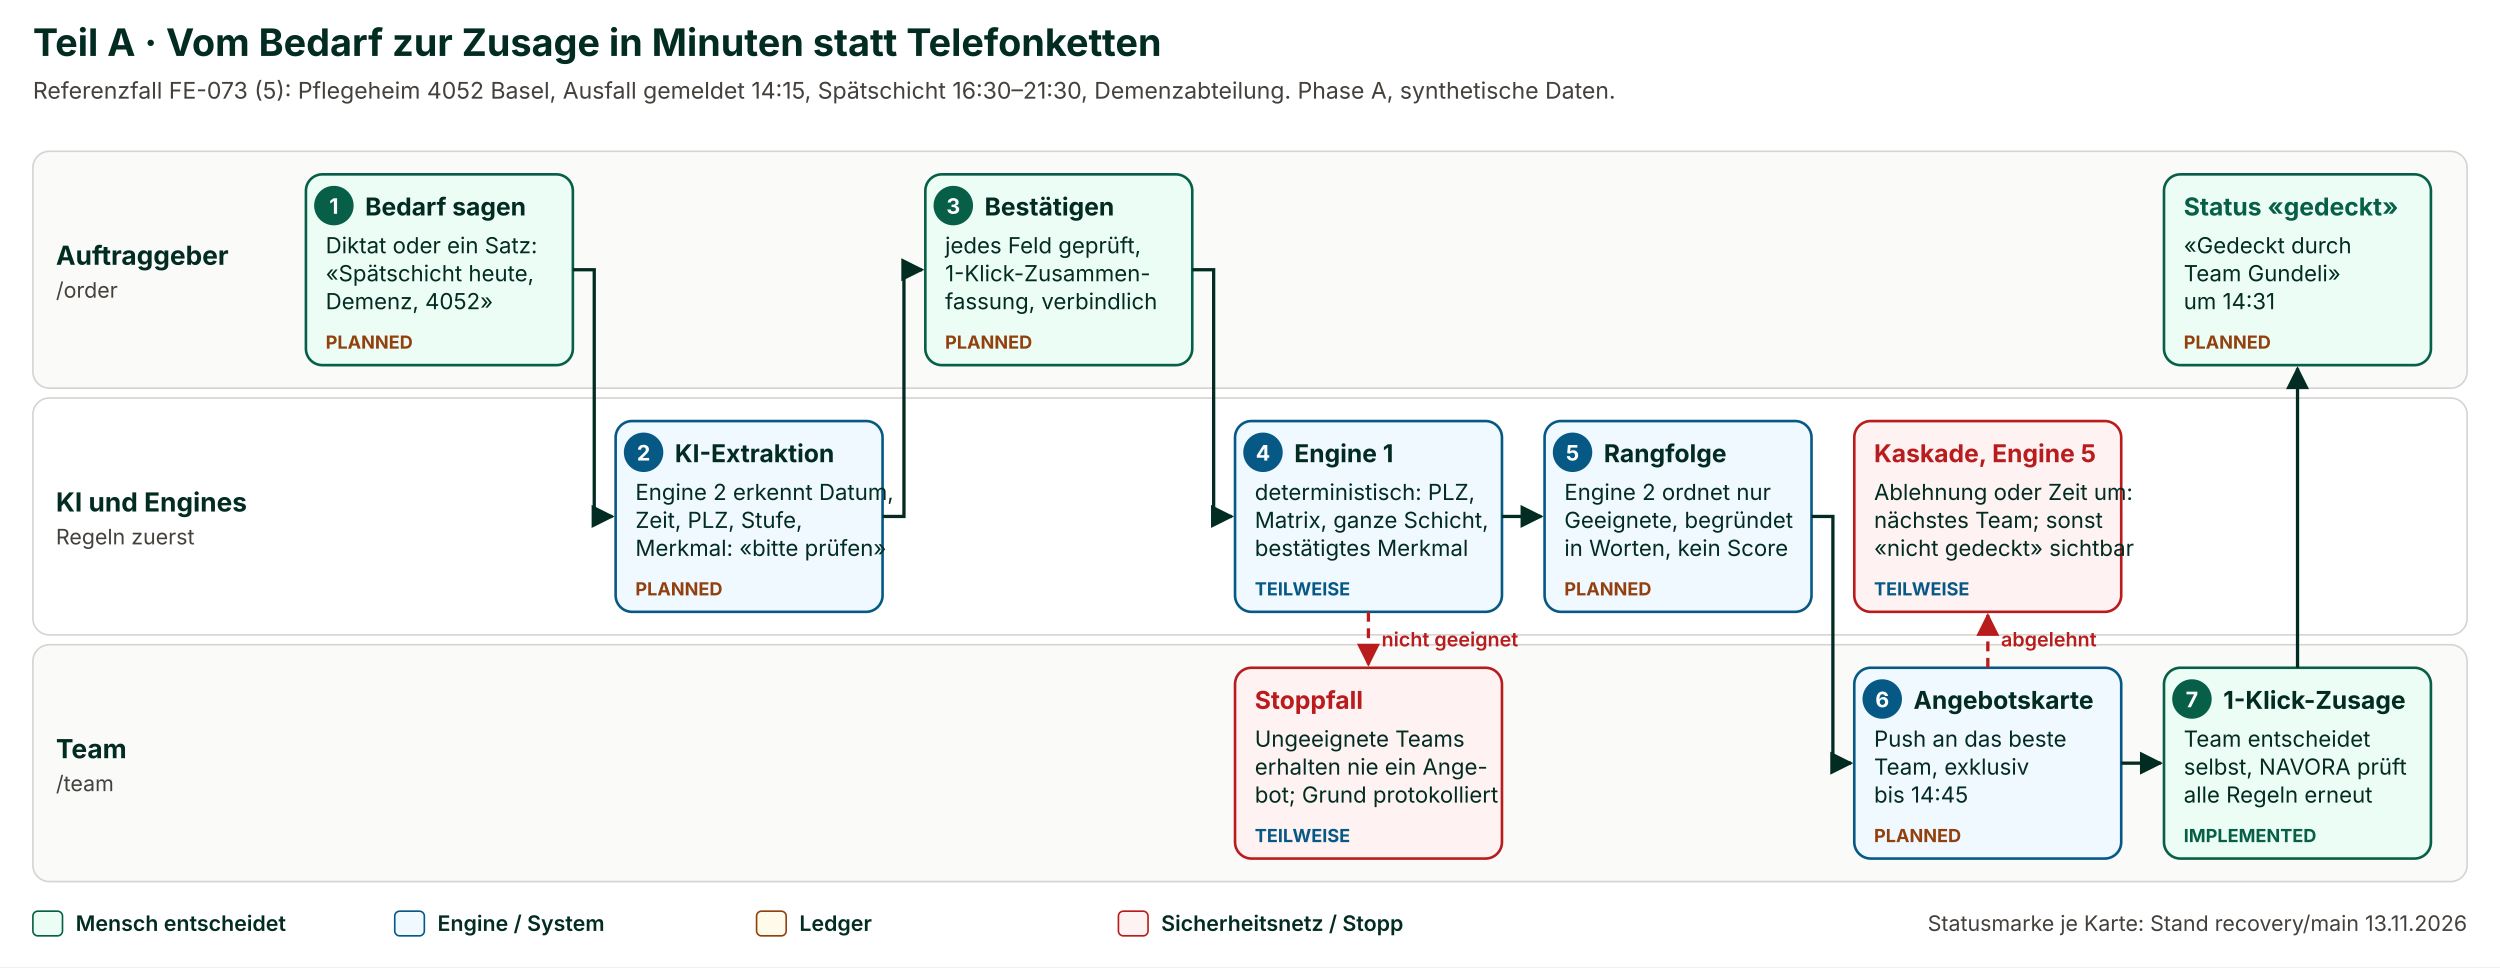
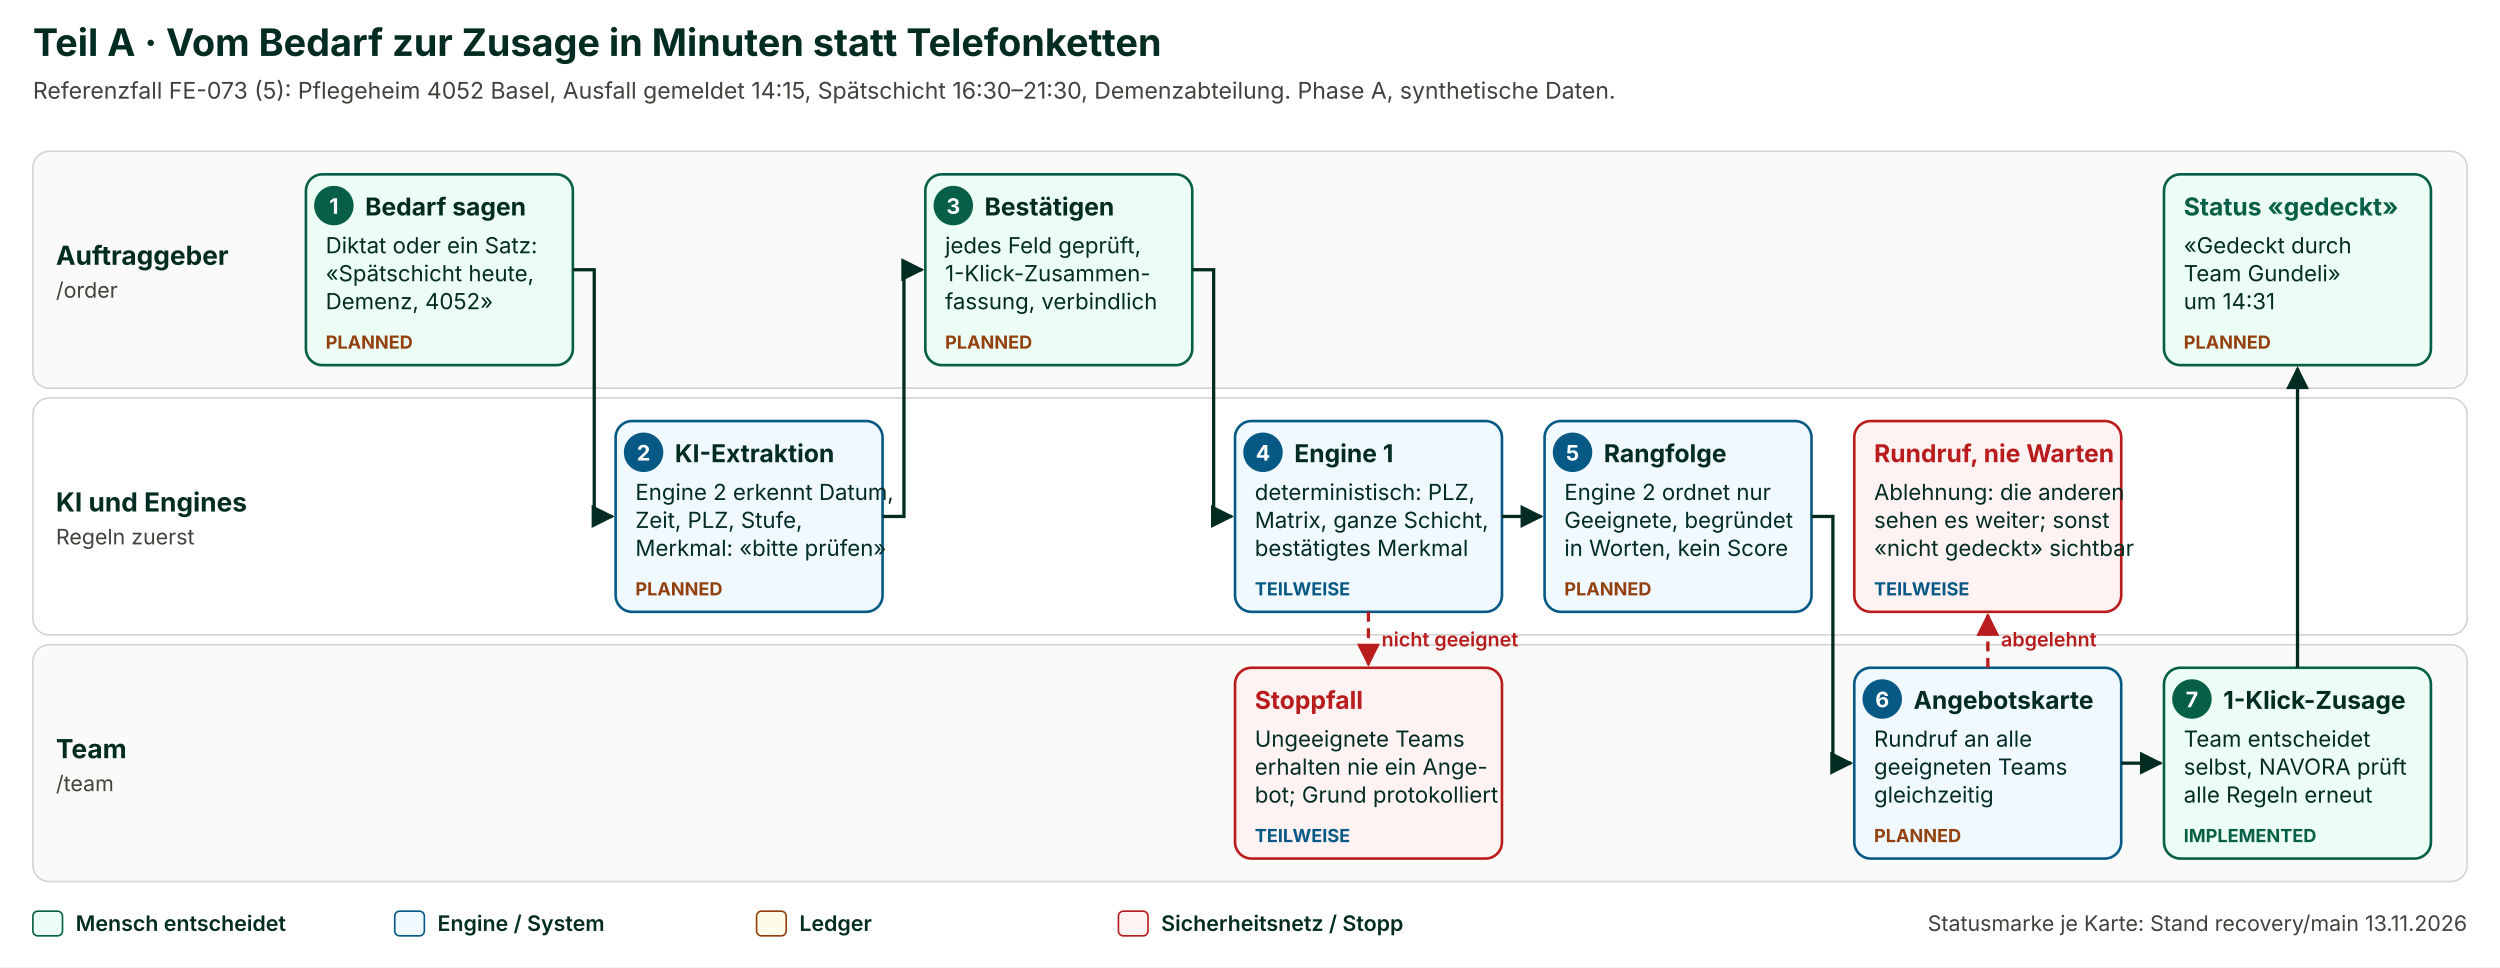
<svg xmlns="http://www.w3.org/2000/svg" viewBox="0 0 1520 588" width="1520" height="588" font-family="Inter, Arial, sans-serif">
  <defs>
    <marker id="ah" viewBox="0 0 10 10" refX="9" refY="5" markerWidth="7" markerHeight="7" orient="auto-start-reverse">
      <path d="M0 0 L10 5 L0 10 z" fill="context-stroke" />
    </marker>
  </defs>
  <rect width="1520" height="588" fill="#ffffff" />
  <text x="20.0" y="34.0" font-size="23" font-weight="700" fill="#022c22" text-anchor="start">Teil A · Vom Bedarf zur Zusage in Minuten statt Telefonketten</text>
  <text x="20.0" y="60.0" font-size="14" font-weight="400" fill="#44403c" text-anchor="start">Referenzfall FE-073 (5): Pflegeheim 4052 Basel, Ausfall gemeldet 14:15, Spätschicht 16:30–21:30, Demenzabteilung. Phase A, synthetische Daten.</text>
  <rect x="20" y="92" width="1480" height="144" rx="10" fill="#fafaf9" stroke="#d6d3d1" />
  <text x="34.0" y="161.0" font-size="16" font-weight="700" fill="#022c22" text-anchor="start">Auftraggeber</text>
  <text x="34.0" y="181.0" font-size="13" font-weight="400" fill="#44403c" text-anchor="start">/order</text>
  <rect x="20" y="242" width="1480" height="144" rx="10" fill="#ffffff" stroke="#d6d3d1" />
  <text x="34.0" y="311.0" font-size="16" font-weight="700" fill="#022c22" text-anchor="start">KI und Engines</text>
  <text x="34.0" y="331.0" font-size="13" font-weight="400" fill="#44403c" text-anchor="start">Regeln zuerst</text>
  <rect x="20" y="392" width="1480" height="144" rx="10" fill="#fafaf9" stroke="#d6d3d1" />
  <text x="34.0" y="461.0" font-size="16" font-weight="700" fill="#022c22" text-anchor="start">Team</text>
  <text x="34.0" y="481.0" font-size="13" font-weight="400" fill="#44403c" text-anchor="start">/team</text>
  <rect x="186.0" y="106.0" width="162.3" height="116" rx="10" fill="#ecfdf5" stroke="#065f46" stroke-width="1.6" />
  <circle cx="203.0" cy="125.0" r="12" fill="#065f46" />
  <text x="203.0" y="130.0" font-size="13" font-weight="700" fill="#ffffff" text-anchor="middle">1</text>
  <text x="222.0" y="131.0" font-size="15" font-weight="700" fill="#022c22" text-anchor="start">Bedarf sagen</text>
  <text x="198.0" y="154.0" font-size="13.5" font-weight="400" fill="#022c22" text-anchor="start">Diktat oder ein Satz:</text>
  <text x="198.0" y="171.0" font-size="13.5" font-weight="400" fill="#022c22" text-anchor="start">«Spätschicht heute,</text>
  <text x="198.0" y="188.0" font-size="13.5" font-weight="400" fill="#022c22" text-anchor="start">Demenz, 4052»</text>
  <text x="198.0" y="212.0" font-size="11" font-weight="700" fill="#92400e" text-anchor="start">PLANNED</text>
  <rect x="374.3" y="256.0" width="162.3" height="116" rx="10" fill="#f0f9ff" stroke="#075985" stroke-width="1.6" />
  <circle cx="391.3" cy="275.0" r="12" fill="#075985" />
  <text x="391.3" y="280.0" font-size="13" font-weight="700" fill="#ffffff" text-anchor="middle">2</text>
  <text x="410.3" y="281.0" font-size="15" font-weight="700" fill="#022c22" text-anchor="start">KI-Extraktion</text>
  <text x="386.3" y="304.0" font-size="13.5" font-weight="400" fill="#022c22" text-anchor="start">Engine 2 erkennt Datum,</text>
  <text x="386.3" y="321.0" font-size="13.5" font-weight="400" fill="#022c22" text-anchor="start">Zeit, PLZ, Stufe,</text>
  <text x="386.3" y="338.0" font-size="13.5" font-weight="400" fill="#022c22" text-anchor="start">Merkmal: «bitte prüfen»</text>
  <text x="386.3" y="362.0" font-size="11" font-weight="700" fill="#92400e" text-anchor="start">PLANNED</text>
  <rect x="562.6" y="106.0" width="162.3" height="116" rx="10" fill="#ecfdf5" stroke="#065f46" stroke-width="1.6" />
  <circle cx="579.6" cy="125.0" r="12" fill="#065f46" />
  <text x="579.6" y="130.0" font-size="13" font-weight="700" fill="#ffffff" text-anchor="middle">3</text>
  <text x="598.6" y="131.0" font-size="15" font-weight="700" fill="#022c22" text-anchor="start">Bestätigen</text>
  <text x="574.6" y="154.0" font-size="13.5" font-weight="400" fill="#022c22" text-anchor="start">jedes Feld geprüft,</text>
  <text x="574.6" y="171.0" font-size="13.5" font-weight="400" fill="#022c22" text-anchor="start">1-Klick-Zusammen-</text>
  <text x="574.6" y="188.0" font-size="13.5" font-weight="400" fill="#022c22" text-anchor="start">fassung, verbindlich</text>
  <text x="574.6" y="212.0" font-size="11" font-weight="700" fill="#92400e" text-anchor="start">PLANNED</text>
  <rect x="750.9" y="256.0" width="162.3" height="116" rx="10" fill="#f0f9ff" stroke="#075985" stroke-width="1.6" />
  <circle cx="767.9" cy="275.0" r="12" fill="#075985" />
  <text x="767.9" y="280.0" font-size="13" font-weight="700" fill="#ffffff" text-anchor="middle">4</text>
  <text x="786.9" y="281.0" font-size="15" font-weight="700" fill="#022c22" text-anchor="start">Engine 1</text>
  <text x="762.9" y="304.0" font-size="13.5" font-weight="400" fill="#022c22" text-anchor="start">deterministisch: PLZ,</text>
  <text x="762.9" y="321.0" font-size="13.5" font-weight="400" fill="#022c22" text-anchor="start">Matrix, ganze Schicht,</text>
  <text x="762.9" y="338.0" font-size="13.5" font-weight="400" fill="#022c22" text-anchor="start">bestätigtes Merkmal</text>
  <text x="762.9" y="362.0" font-size="11" font-weight="700" fill="#075985" text-anchor="start">TEILWEISE</text>
  <rect x="750.9" y="406.0" width="162.3" height="116" rx="10" fill="#fef2f2" stroke="#b91c1c" stroke-width="1.6" />
  <text x="762.9" y="431.0" font-size="15" font-weight="700" fill="#b91c1c" text-anchor="start">Stoppfall</text>
  <text x="762.9" y="454.0" font-size="13.5" font-weight="400" fill="#022c22" text-anchor="start">Ungeeignete Teams</text>
  <text x="762.9" y="471.0" font-size="13.5" font-weight="400" fill="#022c22" text-anchor="start">erhalten nie ein Ange-</text>
  <text x="762.9" y="488.0" font-size="13.5" font-weight="400" fill="#022c22" text-anchor="start">bot; Grund protokolliert</text>
  <text x="762.9" y="512.0" font-size="11" font-weight="700" fill="#075985" text-anchor="start">TEILWEISE</text>
  <rect x="939.1" y="256.0" width="162.3" height="116" rx="10" fill="#f0f9ff" stroke="#075985" stroke-width="1.6" />
  <circle cx="956.1" cy="275.0" r="12" fill="#075985" />
  <text x="956.1" y="280.0" font-size="13" font-weight="700" fill="#ffffff" text-anchor="middle">5</text>
  <text x="975.1" y="281.0" font-size="15" font-weight="700" fill="#022c22" text-anchor="start">Rangfolge</text>
  <text x="951.1" y="304.0" font-size="13.5" font-weight="400" fill="#022c22" text-anchor="start">Engine 2 ordnet nur</text>
  <text x="951.1" y="321.0" font-size="13.5" font-weight="400" fill="#022c22" text-anchor="start">Geeignete, begründet</text>
  <text x="951.1" y="338.0" font-size="13.5" font-weight="400" fill="#022c22" text-anchor="start">in Worten, kein Score</text>
  <text x="951.1" y="362.0" font-size="11" font-weight="700" fill="#92400e" text-anchor="start">PLANNED</text>
  <rect x="1127.4" y="406.0" width="162.3" height="116" rx="10" fill="#f0f9ff" stroke="#075985" stroke-width="1.6" />
  <circle cx="1144.4" cy="425.0" r="12" fill="#075985" />
  <text x="1144.4" y="430.0" font-size="13" font-weight="700" fill="#ffffff" text-anchor="middle">6</text>
  <text x="1163.4" y="431.0" font-size="15" font-weight="700" fill="#022c22" text-anchor="start">Angebotskarte</text>
-   <text x="1139.4" y="454.0" font-size="13.5" font-weight="400" fill="#022c22" text-anchor="start">Push an das beste</text>
-   <text x="1139.4" y="471.0" font-size="13.5" font-weight="400" fill="#022c22" text-anchor="start">Team, exklusiv</text>
-   <text x="1139.4" y="488.0" font-size="13.5" font-weight="400" fill="#022c22" text-anchor="start">bis 14:45</text>
+   <text x="1139.4" y="454.0" font-size="13.5" font-weight="400" fill="#022c22" text-anchor="start">Rundruf an alle</text>
+   <text x="1139.4" y="471.0" font-size="13.5" font-weight="400" fill="#022c22" text-anchor="start">geeigneten Teams</text>
+   <text x="1139.4" y="488.0" font-size="13.5" font-weight="400" fill="#022c22" text-anchor="start">gleichzeitig</text>
  <text x="1139.4" y="512.0" font-size="11" font-weight="700" fill="#92400e" text-anchor="start">PLANNED</text>
  <rect x="1127.4" y="256.0" width="162.3" height="116" rx="10" fill="#fef2f2" stroke="#b91c1c" stroke-width="1.6" />
-   <text x="1139.4" y="281.0" font-size="15" font-weight="700" fill="#b91c1c" text-anchor="start">Kaskade, Engine 5</text>
-   <text x="1139.4" y="304.0" font-size="13.5" font-weight="400" fill="#022c22" text-anchor="start">Ablehnung oder Zeit um:</text>
-   <text x="1139.4" y="321.0" font-size="13.5" font-weight="400" fill="#022c22" text-anchor="start">nächstes Team; sonst</text>
+   <text x="1139.4" y="281.0" font-size="15" font-weight="700" fill="#b91c1c" text-anchor="start">Rundruf, nie Warten</text>
+   <text x="1139.4" y="304.0" font-size="13.5" font-weight="400" fill="#022c22" text-anchor="start">Ablehnung: die anderen</text>
+   <text x="1139.4" y="321.0" font-size="13.5" font-weight="400" fill="#022c22" text-anchor="start">sehen es weiter; sonst</text>
  <text x="1139.4" y="338.0" font-size="13.5" font-weight="400" fill="#022c22" text-anchor="start">«nicht gedeckt» sichtbar</text>
  <text x="1139.4" y="362.0" font-size="11" font-weight="700" fill="#075985" text-anchor="start">TEILWEISE</text>
  <rect x="1315.7" y="406.0" width="162.3" height="116" rx="10" fill="#ecfdf5" stroke="#065f46" stroke-width="1.6" />
  <circle cx="1332.7" cy="425.0" r="12" fill="#065f46" />
  <text x="1332.7" y="430.0" font-size="13" font-weight="700" fill="#ffffff" text-anchor="middle">7</text>
  <text x="1351.7" y="431.0" font-size="15" font-weight="700" fill="#022c22" text-anchor="start">1-Klick-Zusage</text>
  <text x="1327.7" y="454.0" font-size="13.5" font-weight="400" fill="#022c22" text-anchor="start">Team entscheidet</text>
  <text x="1327.7" y="471.0" font-size="13.5" font-weight="400" fill="#022c22" text-anchor="start">selbst, NAVORA prüft</text>
  <text x="1327.7" y="488.0" font-size="13.5" font-weight="400" fill="#022c22" text-anchor="start">alle Regeln erneut</text>
  <text x="1327.7" y="512.0" font-size="11" font-weight="700" fill="#065f46" text-anchor="start">IMPLEMENTED</text>
  <rect x="1315.7" y="106.0" width="162.3" height="116" rx="10" fill="#ecfdf5" stroke="#065f46" stroke-width="1.6" />
  <text x="1327.7" y="131.0" font-size="15" font-weight="700" fill="#065f46" text-anchor="start">Status «gedeckt»</text>
  <text x="1327.7" y="154.0" font-size="13.5" font-weight="400" fill="#022c22" text-anchor="start">«Gedeckt durch</text>
  <text x="1327.7" y="171.0" font-size="13.5" font-weight="400" fill="#022c22" text-anchor="start">Team Gundeli»</text>
  <text x="1327.7" y="188.0" font-size="13.5" font-weight="400" fill="#022c22" text-anchor="start">um 14:31</text>
  <text x="1327.7" y="212.0" font-size="11" font-weight="700" fill="#92400e" text-anchor="start">PLANNED</text>
  <path d="M348.3 164.0 L361.3 164.0 L361.3 314.0 L372.3 314.0" fill="none" stroke="#022c22" stroke-width="2" marker-end="url(#ah)" />
  <path d="M536.6 314.0 L549.6 314.0 L549.6 164.0 L560.6 164.0" fill="none" stroke="#022c22" stroke-width="2" marker-end="url(#ah)" />
  <path d="M724.9 164.0 L737.9 164.0 L737.9 314.0 L748.9 314.0" fill="none" stroke="#022c22" stroke-width="2" marker-end="url(#ah)" />
  <path d="M832.0 372.0 L832.0 404.0" fill="none" stroke="#b91c1c" stroke-width="2" stroke-dasharray="6 4" marker-end="url(#ah)" />
  <text x="840.0" y="393.0" font-size="12" font-weight="600" fill="#b91c1c" text-anchor="start">nicht geeignet</text>
  <path d="M913.1 314.0 L937.1 314.0" fill="none" stroke="#022c22" stroke-width="2" marker-end="url(#ah)" />
  <path d="M1101.4 314.0 L1114.4 314.0 L1114.4 464.0 L1125.4 464.0" fill="none" stroke="#022c22" stroke-width="2" marker-end="url(#ah)" />
  <path d="M1208.6 406.0 L1208.6 374.0" fill="none" stroke="#b91c1c" stroke-width="2" stroke-dasharray="6 4" marker-end="url(#ah)" />
  <text x="1216.6" y="393.0" font-size="12" font-weight="600" fill="#b91c1c" text-anchor="start">abgelehnt</text>
  <path d="M1289.7 464.0 L1313.7 464.0" fill="none" stroke="#022c22" stroke-width="2" marker-end="url(#ah)" />
  <path d="M1396.9 406.0 L1396.9 224.0" fill="none" stroke="#022c22" stroke-width="2" marker-end="url(#ah)" />
  <rect x="20" y="554" width="18" height="15" rx="3" fill="#ecfdf5" stroke="#065f46" />
  <text x="46.0" y="566.0" font-size="13" font-weight="600" fill="#022c22" text-anchor="start">Mensch entscheidet</text>
  <rect x="240" y="554" width="18" height="15" rx="3" fill="#f0f9ff" stroke="#075985" />
  <text x="266.0" y="566.0" font-size="13" font-weight="600" fill="#022c22" text-anchor="start">Engine / System</text>
  <rect x="460" y="554" width="18" height="15" rx="3" fill="#fffbeb" stroke="#92400e" />
  <text x="486.0" y="566.0" font-size="13" font-weight="600" fill="#022c22" text-anchor="start">Ledger</text>
  <rect x="680" y="554" width="18" height="15" rx="3" fill="#fef2f2" stroke="#b91c1c" />
  <text x="706.0" y="566.0" font-size="13" font-weight="600" fill="#022c22" text-anchor="start">Sicherheitsnetz / Stopp</text>
  <text x="1500.0" y="566.0" font-size="13" font-weight="400" fill="#44403c" text-anchor="end">Statusmarke je Karte: Stand recovery/main 13.11.2026</text>
</svg>
